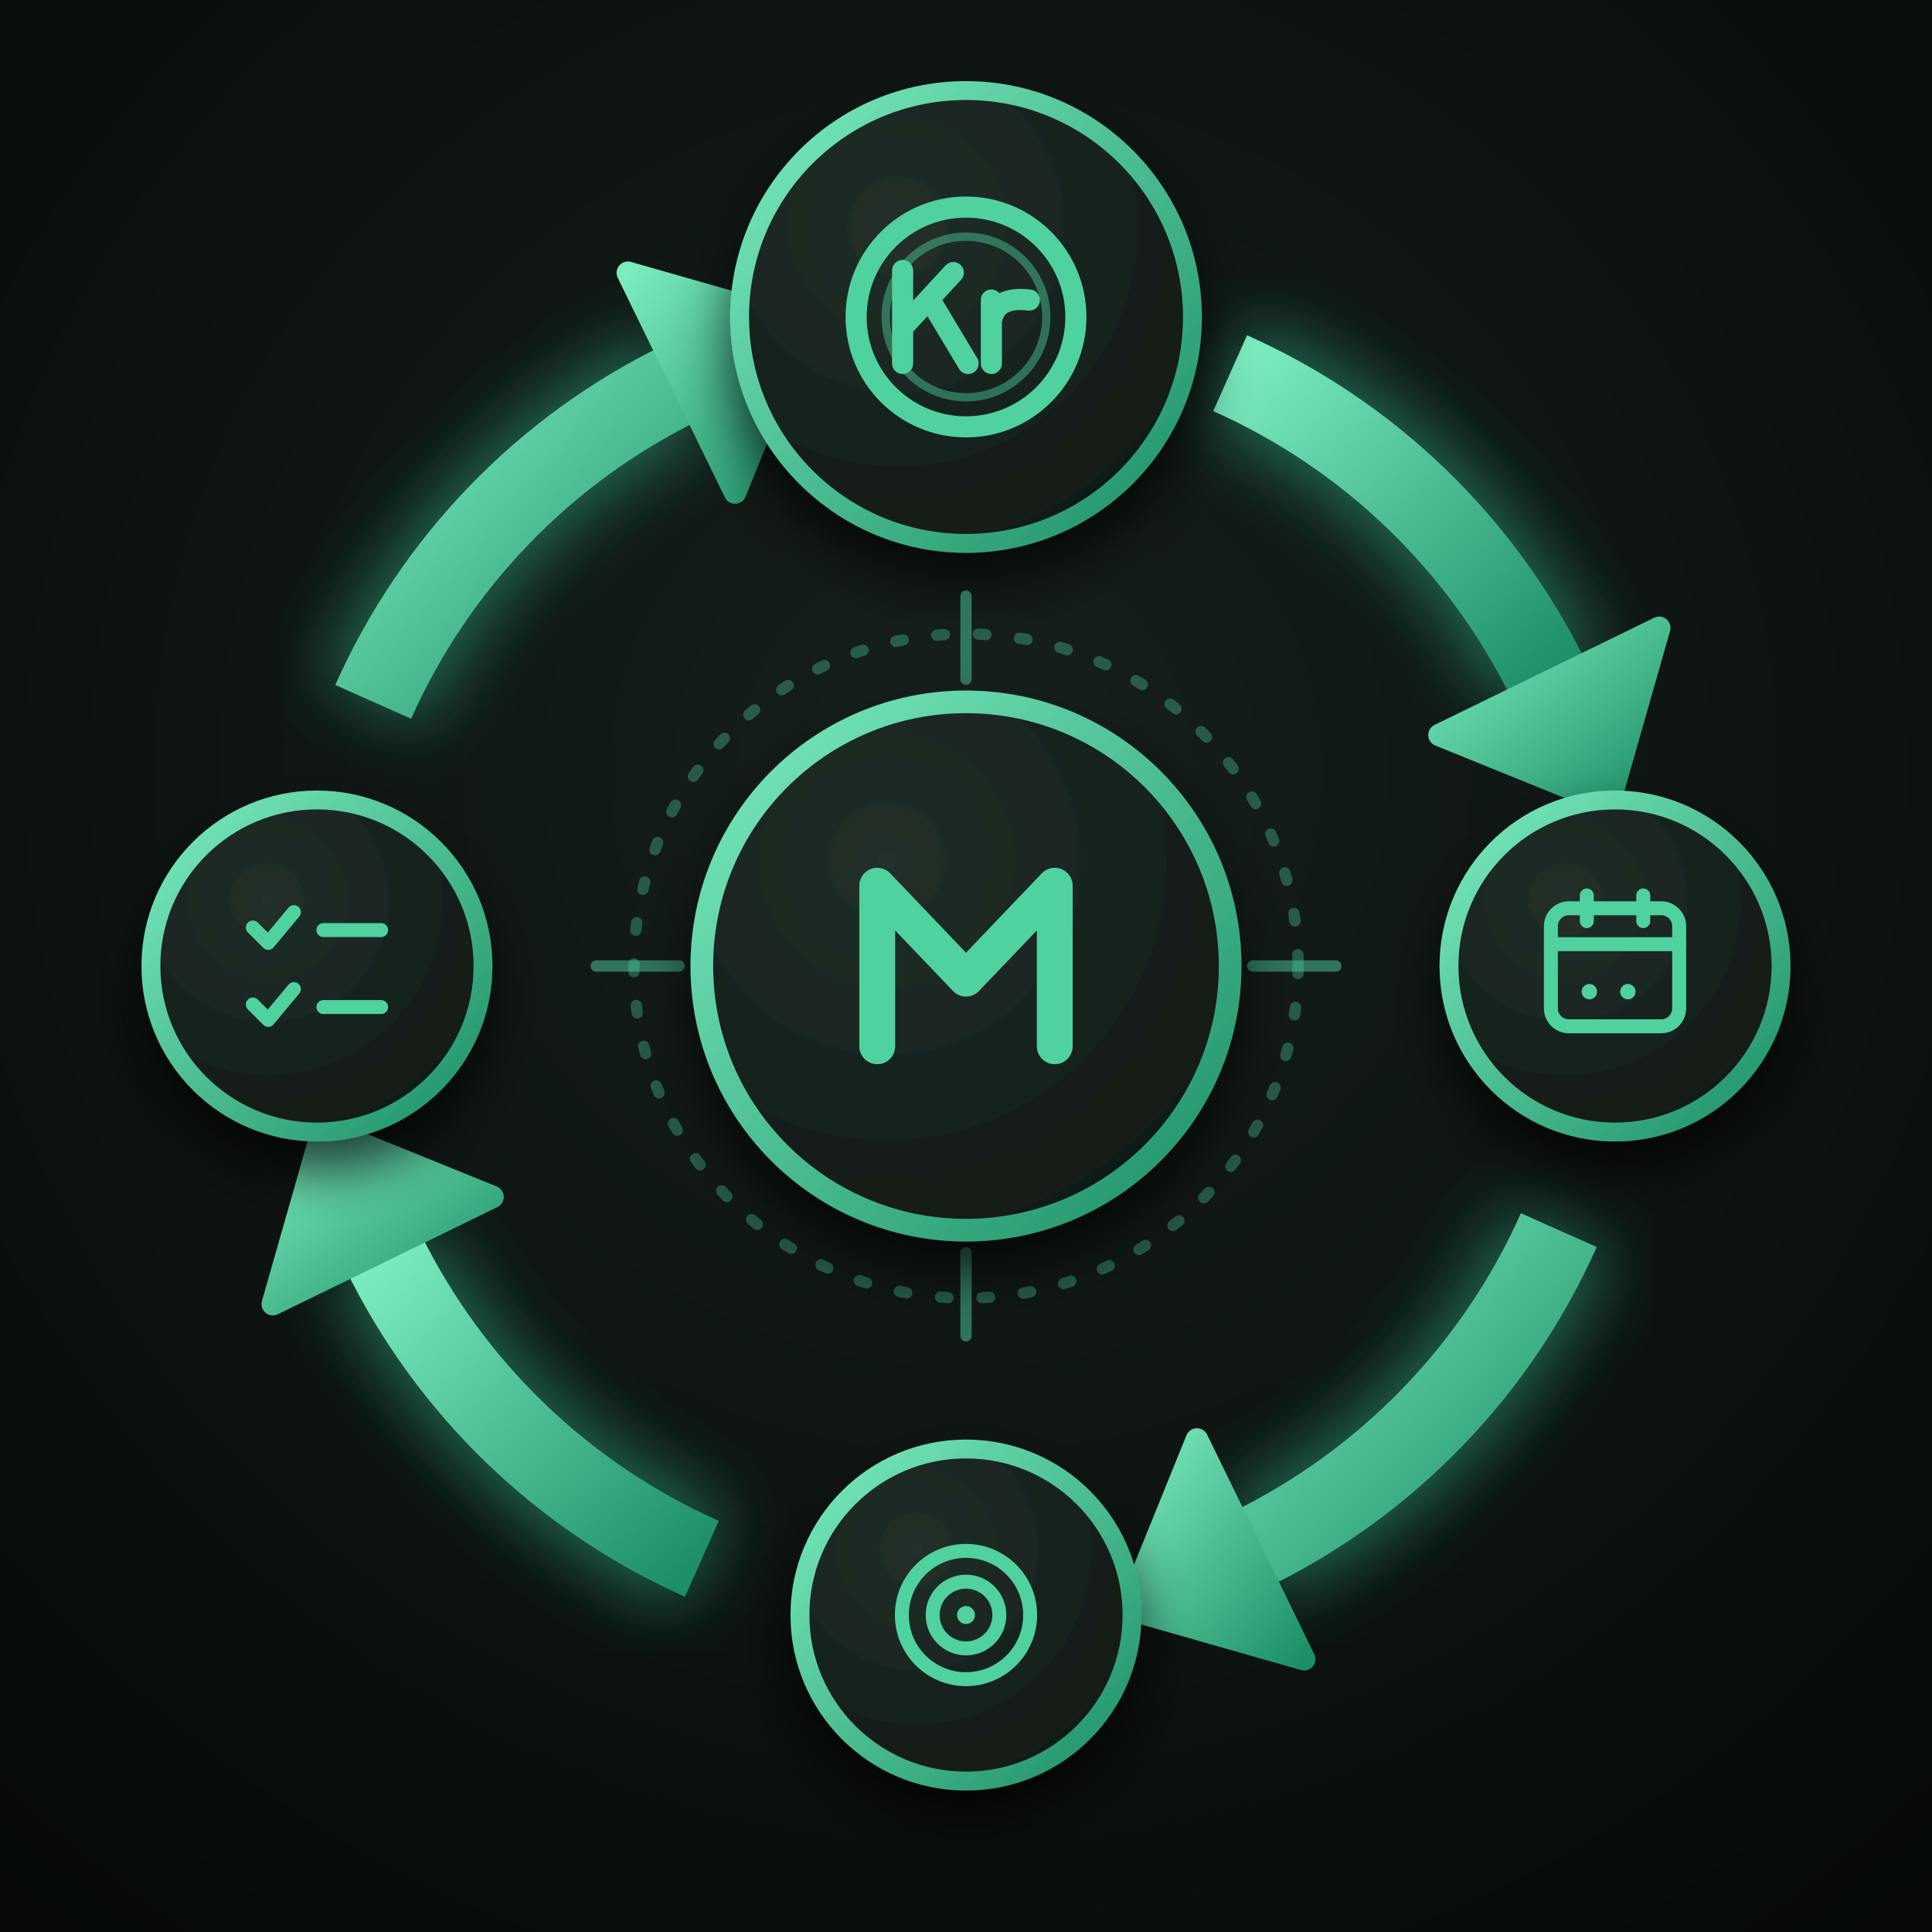
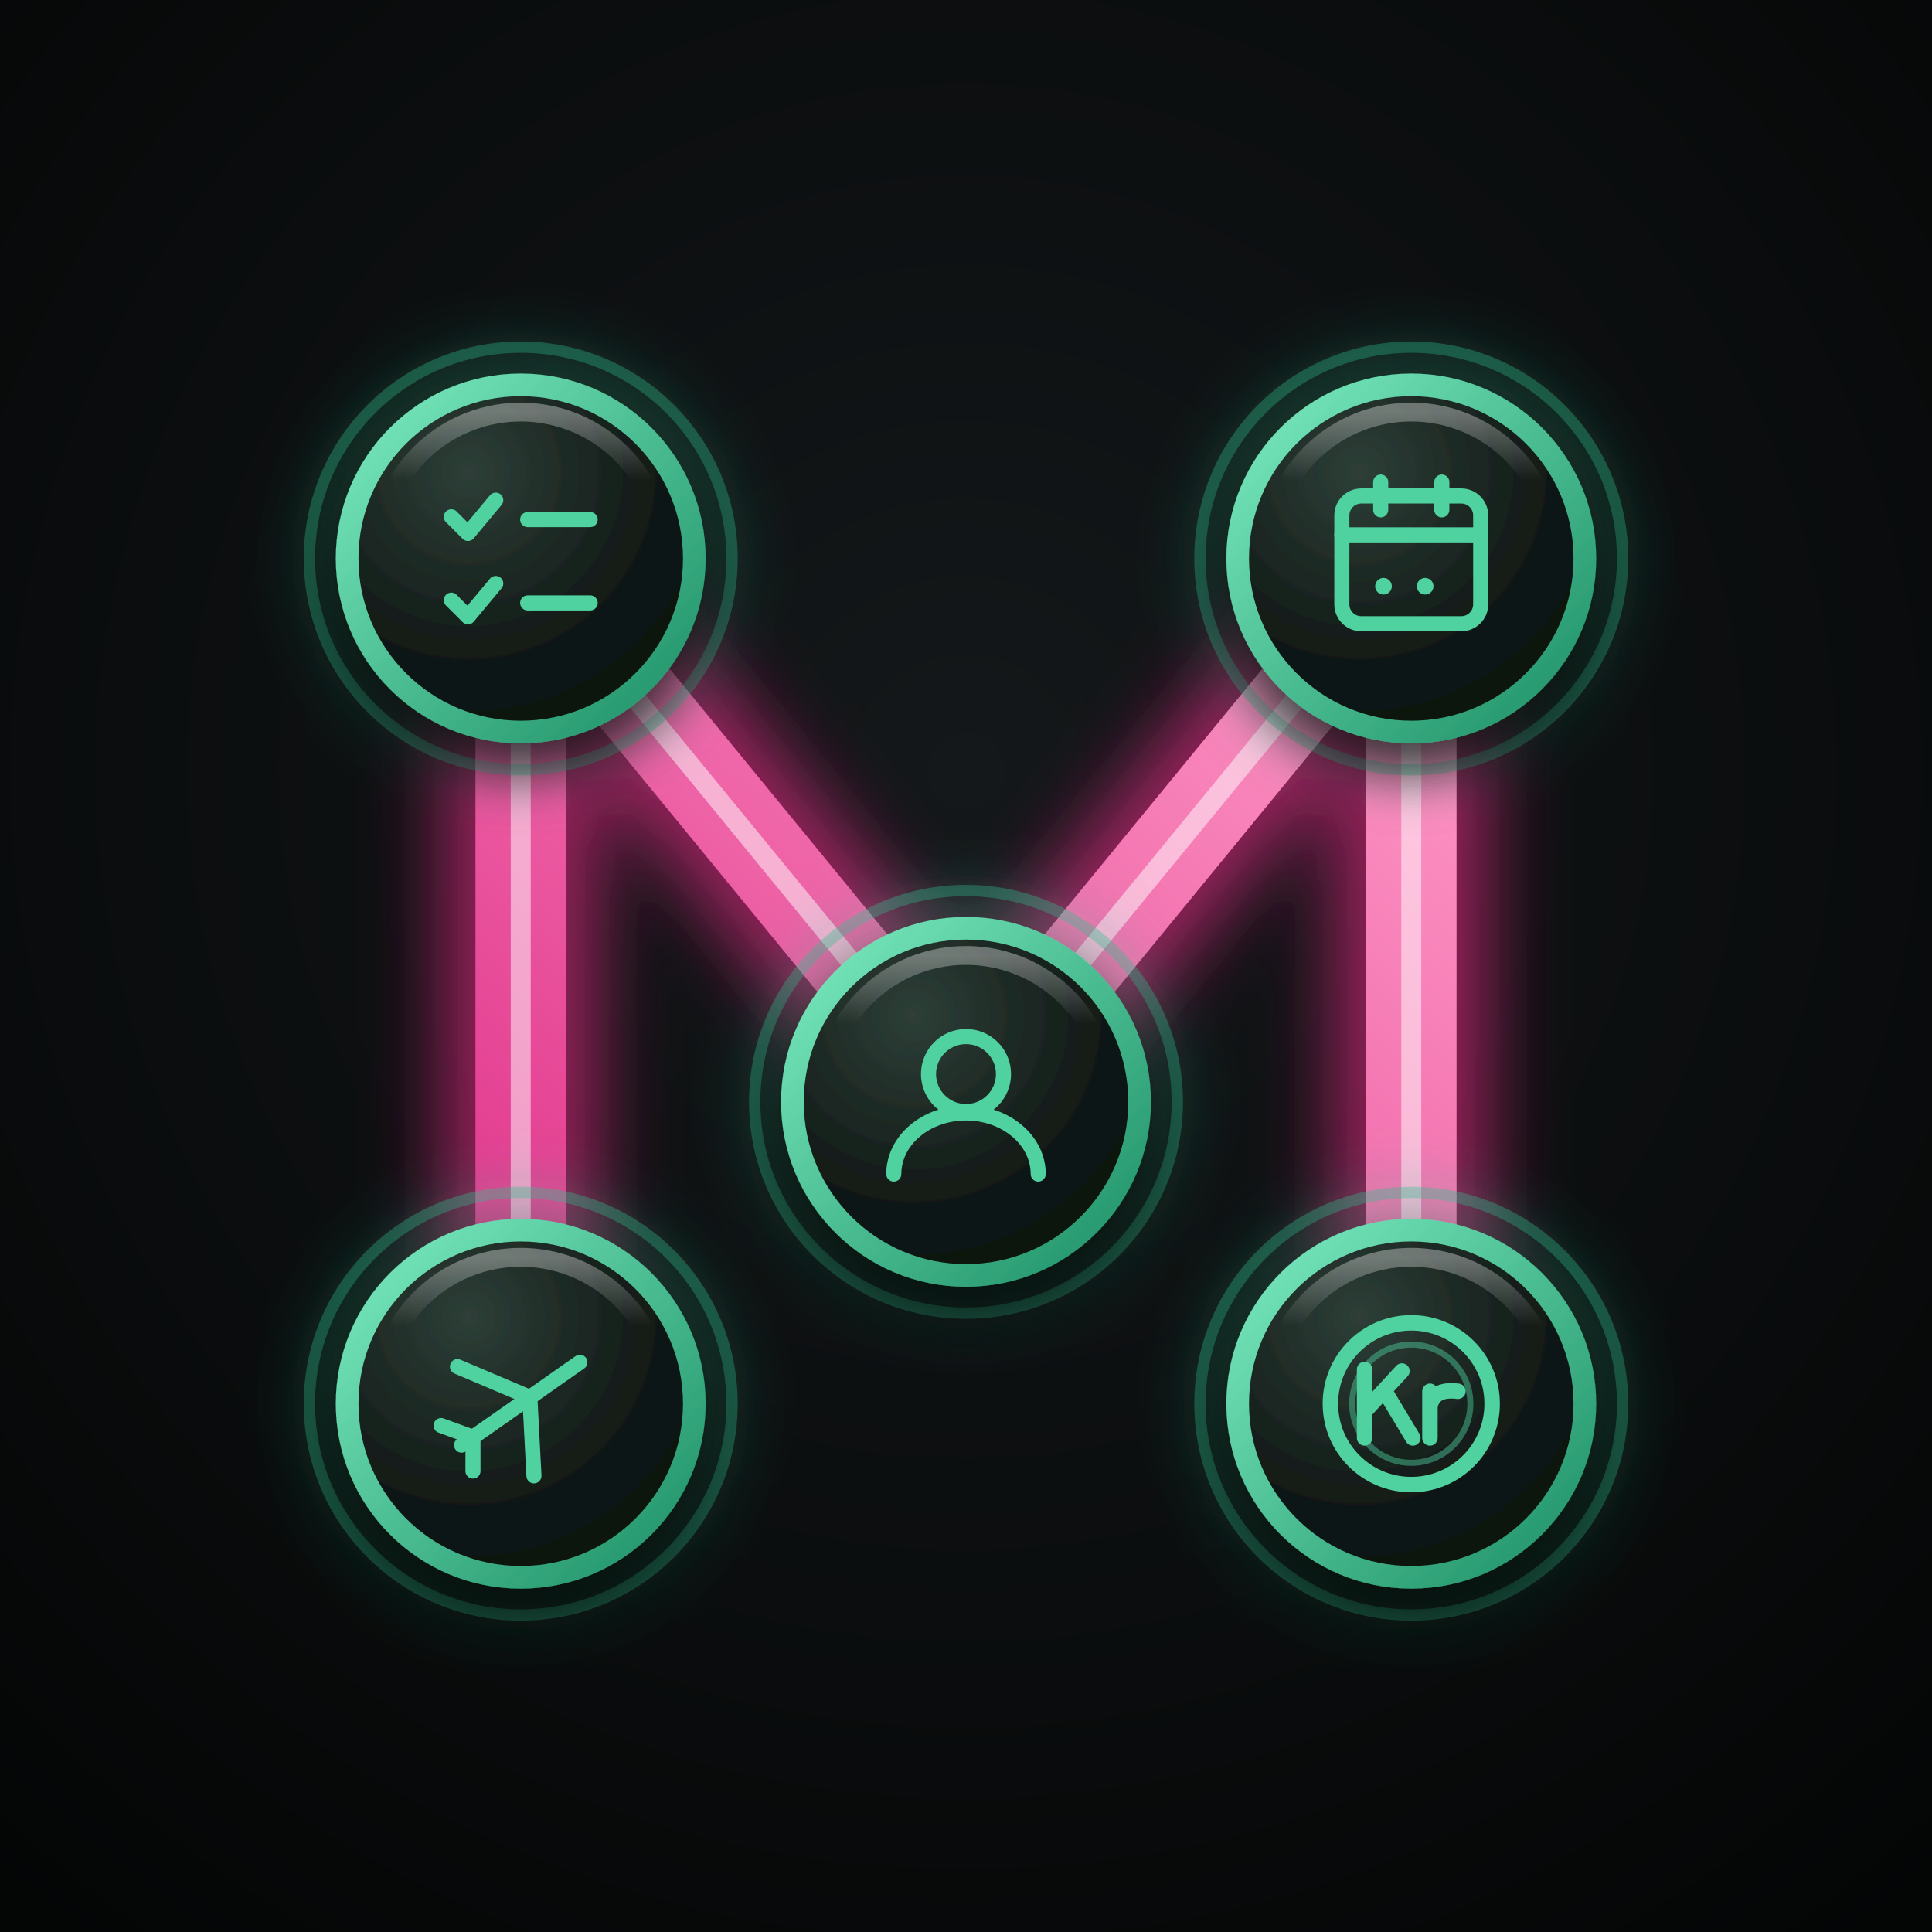
<svg xmlns="http://www.w3.org/2000/svg" viewBox="0 0 512 512">
  <defs>
    <radialGradient id="bg" cx=".5" cy=".4" r=".8">
-       <stop offset="0" stop-color="#16201C" />
-       <stop offset="1" stop-color="#050807" />
+       <stop offset="0" stop-color="#14181A" />
+       <stop offset="1" stop-color="#030404" />
    </radialGradient>
    <linearGradient id="rg" x1="0" y1="0" x2="1" y2="1">
      <stop offset="0" stop-color="#7BEBC0" />
      <stop offset="1" stop-color="#1D8F66" />
+     </linearGradient>
+     <linearGradient id="pk" x1="0" y1="1" x2="1" y2="0">
+       <stop offset="0" stop-color="#E0338A" />
+       <stop offset="1" stop-color="#FF9BC8" />
    </linearGradient>
    <radialGradient id="nd" cx=".35" cy=".3" r=".9">
      <stop offset="0" stop-color="#22302A" />
      <stop offset="1" stop-color="#0D1411" />
    </radialGradient>
    <filter id="glow" x="-30%" y="-30%" width="160%" height="160%">
-       <feGaussianBlur stdDeviation="9" />
+       <feGaussianBlur stdDeviation="10" />
    </filter>
    <filter id="sh" x="-40%" y="-40%" width="180%" height="190%">
      <feDropShadow dx="0" dy="8" stdDeviation="7" flood-color="#000" flood-opacity=".7" />
    </filter>
+     <linearGradient id="rim2" x1="0" y1="0" x2="1" y2="1">
+       <stop offset="0" stop-color="#FFB3D6" />
+       <stop offset="1" stop-color="#E0338A" />
+     </linearGradient>
+     <radialGradient id="glass" cx=".35" cy=".25" r=".95">
+       <stop offset="0" stop-color="#2E3F38" />
+       <stop offset=".55" stop-color="#121A17" />
+       <stop offset="1" stop-color="#070B09" />
+     </radialGradient>
+     <linearGradient id="shine" x1="0" y1="0" x2="0" y2="1">
+       <stop offset="0" stop-color="#fff" stop-opacity=".35" />
+       <stop offset="1" stop-color="#fff" stop-opacity="0" />
+     </linearGradient>
  </defs>
  <rect width="512" height="512" fill="url(#bg)" />
-   <path d="M326.0 98.9A172 172 0 0 1 410.6 180.6" fill="none" stroke="#2FBF8F" stroke-opacity=".5" stroke-width="30" stroke-linecap="butt" filter="url(#glow)" />
-   <path d="M326.0 98.9A172 172 0 0 1 410.6 180.6" fill="none" stroke="url(#rg)" stroke-width="22" stroke-linecap="butt" />
-   <path d="M439.7 166.4L426.4 213.0L381.5 194.8Z" fill="url(#rg)" stroke="url(#rg)" stroke-width="6" stroke-linejoin="round" />
-   <path d="M413.1 326.0A172 172 0 0 1 331.4 410.6" fill="none" stroke="#2FBF8F" stroke-opacity=".5" stroke-width="30" stroke-linecap="butt" filter="url(#glow)" />
-   <path d="M413.1 326.0A172 172 0 0 1 331.4 410.6" fill="none" stroke="url(#rg)" stroke-width="22" stroke-linecap="butt" />
-   <path d="M345.6 439.7L299.0 426.4L317.2 381.5Z" fill="url(#rg)" stroke="url(#rg)" stroke-width="6" stroke-linejoin="round" />
-   <path d="M186.0 413.1A172 172 0 0 1 101.4 331.4" fill="none" stroke="#2FBF8F" stroke-opacity=".5" stroke-width="30" stroke-linecap="butt" filter="url(#glow)" />
-   <path d="M186.0 413.1A172 172 0 0 1 101.4 331.4" fill="none" stroke="url(#rg)" stroke-width="22" stroke-linecap="butt" />
-   <path d="M72.3 345.6L85.6 299.0L130.5 317.2Z" fill="url(#rg)" stroke="url(#rg)" stroke-width="6" stroke-linejoin="round" />
-   <path d="M98.9 186.0A172 172 0 0 1 180.6 101.4" fill="none" stroke="#2FBF8F" stroke-opacity=".5" stroke-width="30" stroke-linecap="butt" filter="url(#glow)" />
-   <path d="M98.9 186.0A172 172 0 0 1 180.6 101.4" fill="none" stroke="url(#rg)" stroke-width="22" stroke-linecap="butt" />
-   <path d="M166.4 72.3L213.0 85.6L194.8 130.5Z" fill="url(#rg)" stroke="url(#rg)" stroke-width="6" stroke-linejoin="round" />
-   <circle cx="256.0" cy="84.0" r="60" fill="url(#nd)" stroke="url(#rg)" stroke-width="5" filter="url(#sh)" />
-   <g fill="none" stroke="#4FD1A0" stroke-width="5.6" stroke-linecap="round" stroke-linejoin="round">
-     <circle cx="256.0" cy="84.0" r="29.12" />
-     <circle cx="256.0" cy="84.0" r="21.28" stroke-opacity=".45" stroke-width="2.2" />
-     <path d="M239.2 71.68v24.64M239.2 86.8l13.44 -14.56M246.48 79.52l10.08 16.8M262.72 79.52v16.8M262.72 85.12q1.12 -6.72 10.08 -5.6" />
+   <path d="M138 372L138 148L256 292L374 148L374 372" fill="none" stroke="#FF2E93" stroke-opacity=".6" stroke-width="40" stroke-linecap="round" stroke-linejoin="round" filter="url(#glow)" />
+   <path d="M138 372L138 148L256 292L374 148L374 372" fill="none" stroke="url(#pk)" stroke-width="24" stroke-linecap="round" stroke-linejoin="round" />
+   <path d="M138 372L138 148L256 292L374 148L374 372" fill="none" stroke="#fff" stroke-opacity=".5" stroke-width="5.3" stroke-linecap="round" stroke-linejoin="round" />
+   <circle cx="138" cy="372" r="56" fill="none" stroke="#2FBF8F" stroke-opacity=".35" stroke-width="3" />
+   <circle cx="138" cy="372" r="46" fill="none" stroke="#2FBF8F" stroke-opacity=".55" stroke-width="10" filter="url(#glow)" />
+   <circle cx="138" cy="372" r="46" fill="url(#glass)" stroke="url(#rg)" stroke-width="6" filter="url(#sh)" />
+   <path d="M105.8 351.3A37.7 37.7 0 0 1 170.2 351.3" fill="none" stroke="url(#shine)" stroke-width="5" stroke-linecap="round" />
+   <g fill="none" stroke="#4FD1A0" stroke-width="4.0" stroke-linecap="round" stroke-linejoin="round" transform="rotate(-35 138 372)">
+     <path d="M118.864 372H157.136" />
+     <path d="M140.944 372L129.904 354.336M140.944 372L129.904 389.664" />
+     <path d="M122.544 372L117.392 364.64M122.544 372L117.392 379.36" />
  </g>
-   <circle cx="428.0" cy="256.0" r="44" fill="url(#nd)" stroke="url(#rg)" stroke-width="5" filter="url(#sh)" />
-   <g fill="none" stroke="#4FD1A0" stroke-width="3.7" stroke-linecap="round" stroke-linejoin="round">
-     <rect x="411.0" y="240.7" width="34" height="31.28" rx="4.76" />
-     <path d="M411.0 250.22h34M420.52 237.3v6.8M435.48 237.3v6.8" />
+   <circle cx="138" cy="148" r="56" fill="none" stroke="#2FBF8F" stroke-opacity=".35" stroke-width="3" />
+   <circle cx="138" cy="148" r="46" fill="none" stroke="#2FBF8F" stroke-opacity=".55" stroke-width="10" filter="url(#glow)" />
+   <circle cx="138" cy="148" r="46" fill="url(#glass)" stroke="url(#rg)" stroke-width="6" filter="url(#sh)" />
+   <path d="M105.8 127.3A37.7 37.7 0 0 1 170.2 127.3" fill="none" stroke="url(#shine)" stroke-width="5" stroke-linecap="round" />
+   <g fill="none" stroke="#4FD1A0" stroke-width="4.0" stroke-linecap="round" stroke-linejoin="round">
+     <path d="M119.6 136.96l4.416 4.416l7.36 -8.832M119.6 159.04l4.416 4.416l7.36 -8.832M139.84 137.696h16.56M139.84 159.776h16.56" />
  </g>
-   <circle cx="421.2" cy="262.8" r="2.04" fill="#4FD1A0" />
-   <circle cx="431.4" cy="262.8" r="2.04" fill="#4FD1A0" />
-   <circle cx="256.0" cy="428.0" r="44" fill="url(#nd)" stroke="url(#rg)" stroke-width="5" filter="url(#sh)" />
-   <g fill="none" stroke="#4FD1A0" stroke-width="3.7" stroke-linecap="round" stroke-linejoin="round">
-     <circle cx="256.0" cy="428.0" r="17.0" />
-     <circle cx="256.0" cy="428.0" r="8.84" />
+   <circle cx="256" cy="292" r="56" fill="none" stroke="#2FBF8F" stroke-opacity=".35" stroke-width="3" />
+   <circle cx="256" cy="292" r="46" fill="none" stroke="#2FBF8F" stroke-opacity=".55" stroke-width="10" filter="url(#glow)" />
+   <circle cx="256" cy="292" r="46" fill="url(#glass)" stroke="url(#rg)" stroke-width="6" filter="url(#sh)" />
+   <path d="M223.8 271.3A37.7 37.7 0 0 1 288.2 271.3" fill="none" stroke="url(#shine)" stroke-width="5" stroke-linecap="round" />
+   <g fill="none" stroke="#4FD1A0" stroke-width="4.0" stroke-linecap="round" stroke-linejoin="round">
+     <circle cx="256" cy="284.64" r="9.936" />
+     <path d="M236.864 311.136a19.136 16.192 0 0 1 38.272 0" />
  </g>
-   <circle cx="256.0" cy="428.0" r="2.38" fill="#4FD1A0" />
-   <circle cx="84.0" cy="256.0" r="44" fill="url(#nd)" stroke="url(#rg)" stroke-width="5" filter="url(#sh)" />
-   <g fill="none" stroke="#4FD1A0" stroke-width="3.7" stroke-linecap="round" stroke-linejoin="round">
-     <path d="M67.0 245.8l4.08 4.08l6.8 -8.16M67.0 266.2l4.08 4.08l6.8 -8.16M85.7 246.48h15.3M85.7 266.88h15.3" />
+   <circle cx="374" cy="148" r="56" fill="none" stroke="#2FBF8F" stroke-opacity=".35" stroke-width="3" />
+   <circle cx="374" cy="148" r="46" fill="none" stroke="#2FBF8F" stroke-opacity=".55" stroke-width="10" filter="url(#glow)" />
+   <circle cx="374" cy="148" r="46" fill="url(#glass)" stroke="url(#rg)" stroke-width="6" filter="url(#sh)" />
+   <path d="M341.8 127.3A37.7 37.7 0 0 1 406.2 127.3" fill="none" stroke="url(#shine)" stroke-width="5" stroke-linecap="round" />
+   <g fill="none" stroke="#4FD1A0" stroke-width="4.0" stroke-linecap="round" stroke-linejoin="round">
+     <rect x="355.6" y="131.44" width="36.8" height="33.856" rx="5.152" />
+     <path d="M355.6 141.744h36.8M365.904 127.76v7.36M382.096 127.76v7.36" />
  </g>
-   <circle cx="256" cy="256" r="88" fill="none" stroke="#4FD1A0" stroke-opacity=".35" stroke-width="3" stroke-dasharray="2 9" stroke-linecap="round" />
-   <line x1="332.0" y1="256.0" x2="354.0" y2="256.0" stroke="#4FD1A0" stroke-opacity=".5" stroke-width="3" stroke-linecap="round" />
-   <line x1="256.0" y1="332.0" x2="256.0" y2="354.0" stroke="#4FD1A0" stroke-opacity=".5" stroke-width="3" stroke-linecap="round" />
-   <line x1="180.0" y1="256.0" x2="158.0" y2="256.0" stroke="#4FD1A0" stroke-opacity=".5" stroke-width="3" stroke-linecap="round" />
-   <line x1="256.0" y1="180.0" x2="256.0" y2="158.0" stroke="#4FD1A0" stroke-opacity=".5" stroke-width="3" stroke-linecap="round" />
-   <circle cx="256" cy="256" r="70" fill="url(#nd)" stroke="url(#rg)" stroke-width="6" filter="url(#sh)" />
-   <path d="M232.48 277.28V234.72L256 259.36L279.52 234.72V277.28" fill="none" stroke="#4FD1A0" stroke-width="9.5" stroke-linecap="round" stroke-linejoin="round" />
+   <circle cx="366.64" cy="155.36" r="2.208" fill="#4FD1A0" />
+   <circle cx="377.68" cy="155.36" r="2.208" fill="#4FD1A0" />
+   <circle cx="374" cy="372" r="56" fill="none" stroke="#2FBF8F" stroke-opacity=".35" stroke-width="3" />
+   <circle cx="374" cy="372" r="46" fill="none" stroke="#2FBF8F" stroke-opacity=".55" stroke-width="10" filter="url(#glow)" />
+   <circle cx="374" cy="372" r="46" fill="url(#glass)" stroke="url(#rg)" stroke-width="6" filter="url(#sh)" />
+   <path d="M341.8 351.3A37.7 37.7 0 0 1 406.2 351.3" fill="none" stroke="url(#shine)" stroke-width="5" stroke-linecap="round" />
+   <g fill="none" stroke="#4FD1A0" stroke-width="4.1" stroke-linecap="round" stroke-linejoin="round">
+     <circle cx="374" cy="372" r="21.432" />
+     <circle cx="374" cy="372" r="15.662" stroke-opacity=".45" stroke-width="1.6" />
+     <path d="M361.635 362.932v18.135M361.635 374.061l9.892 -10.716M366.993 368.703l7.419 12.365M378.946 368.703v12.365M378.946 372.824q0.824 -4.946 7.419 -4.122" />
+   </g>
</svg>
